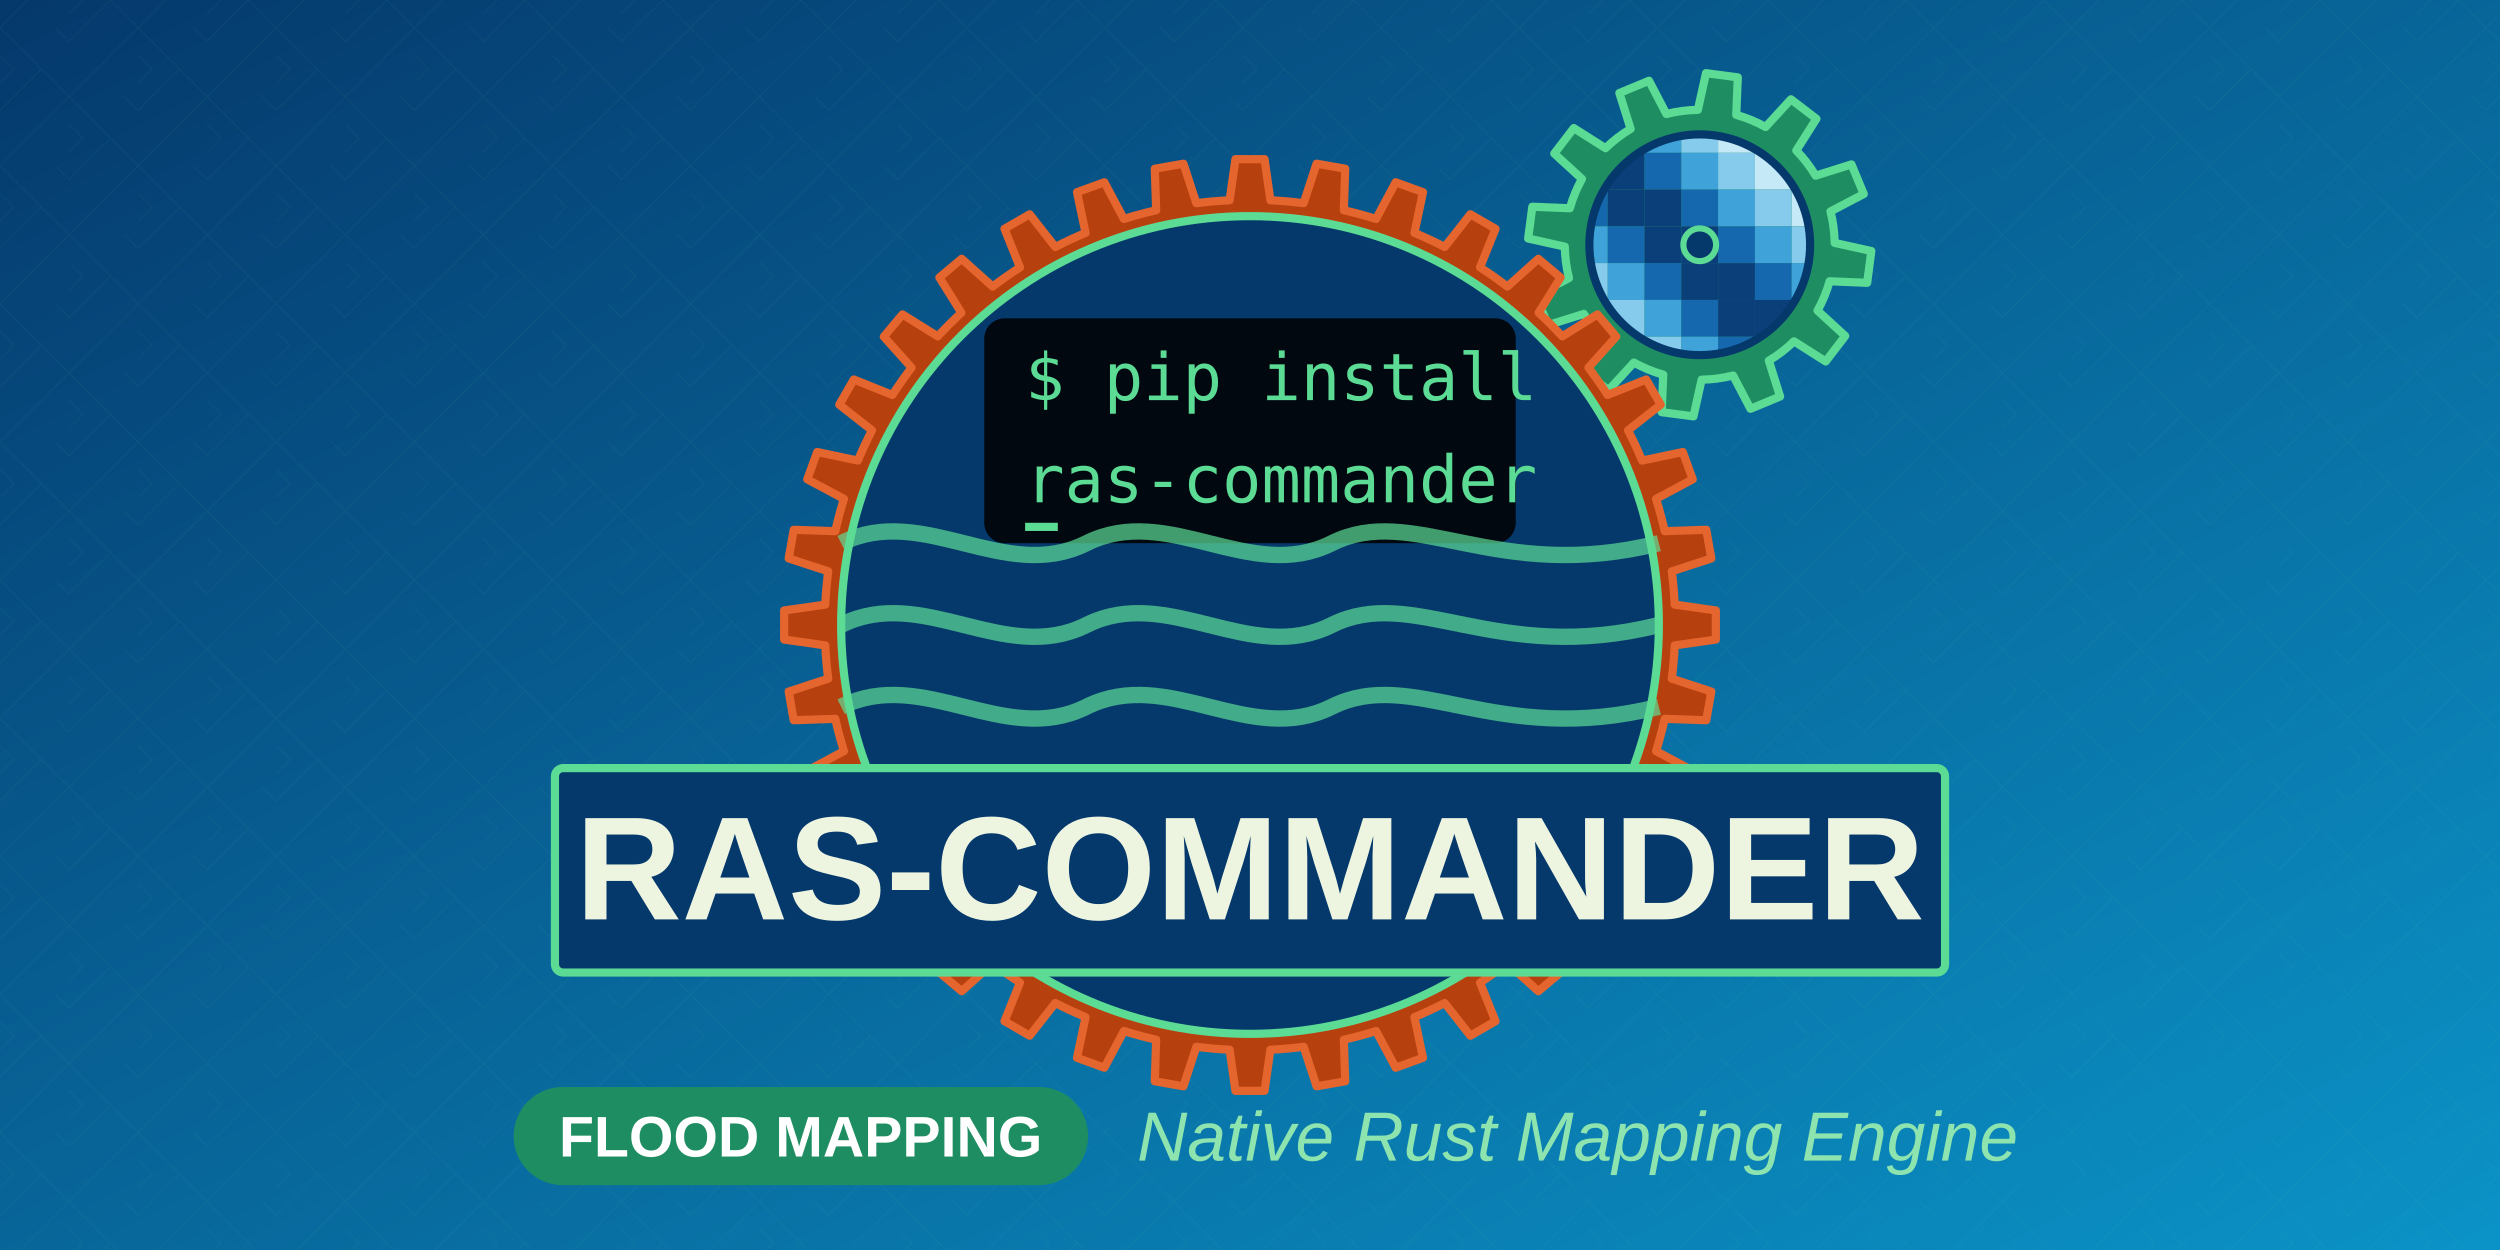
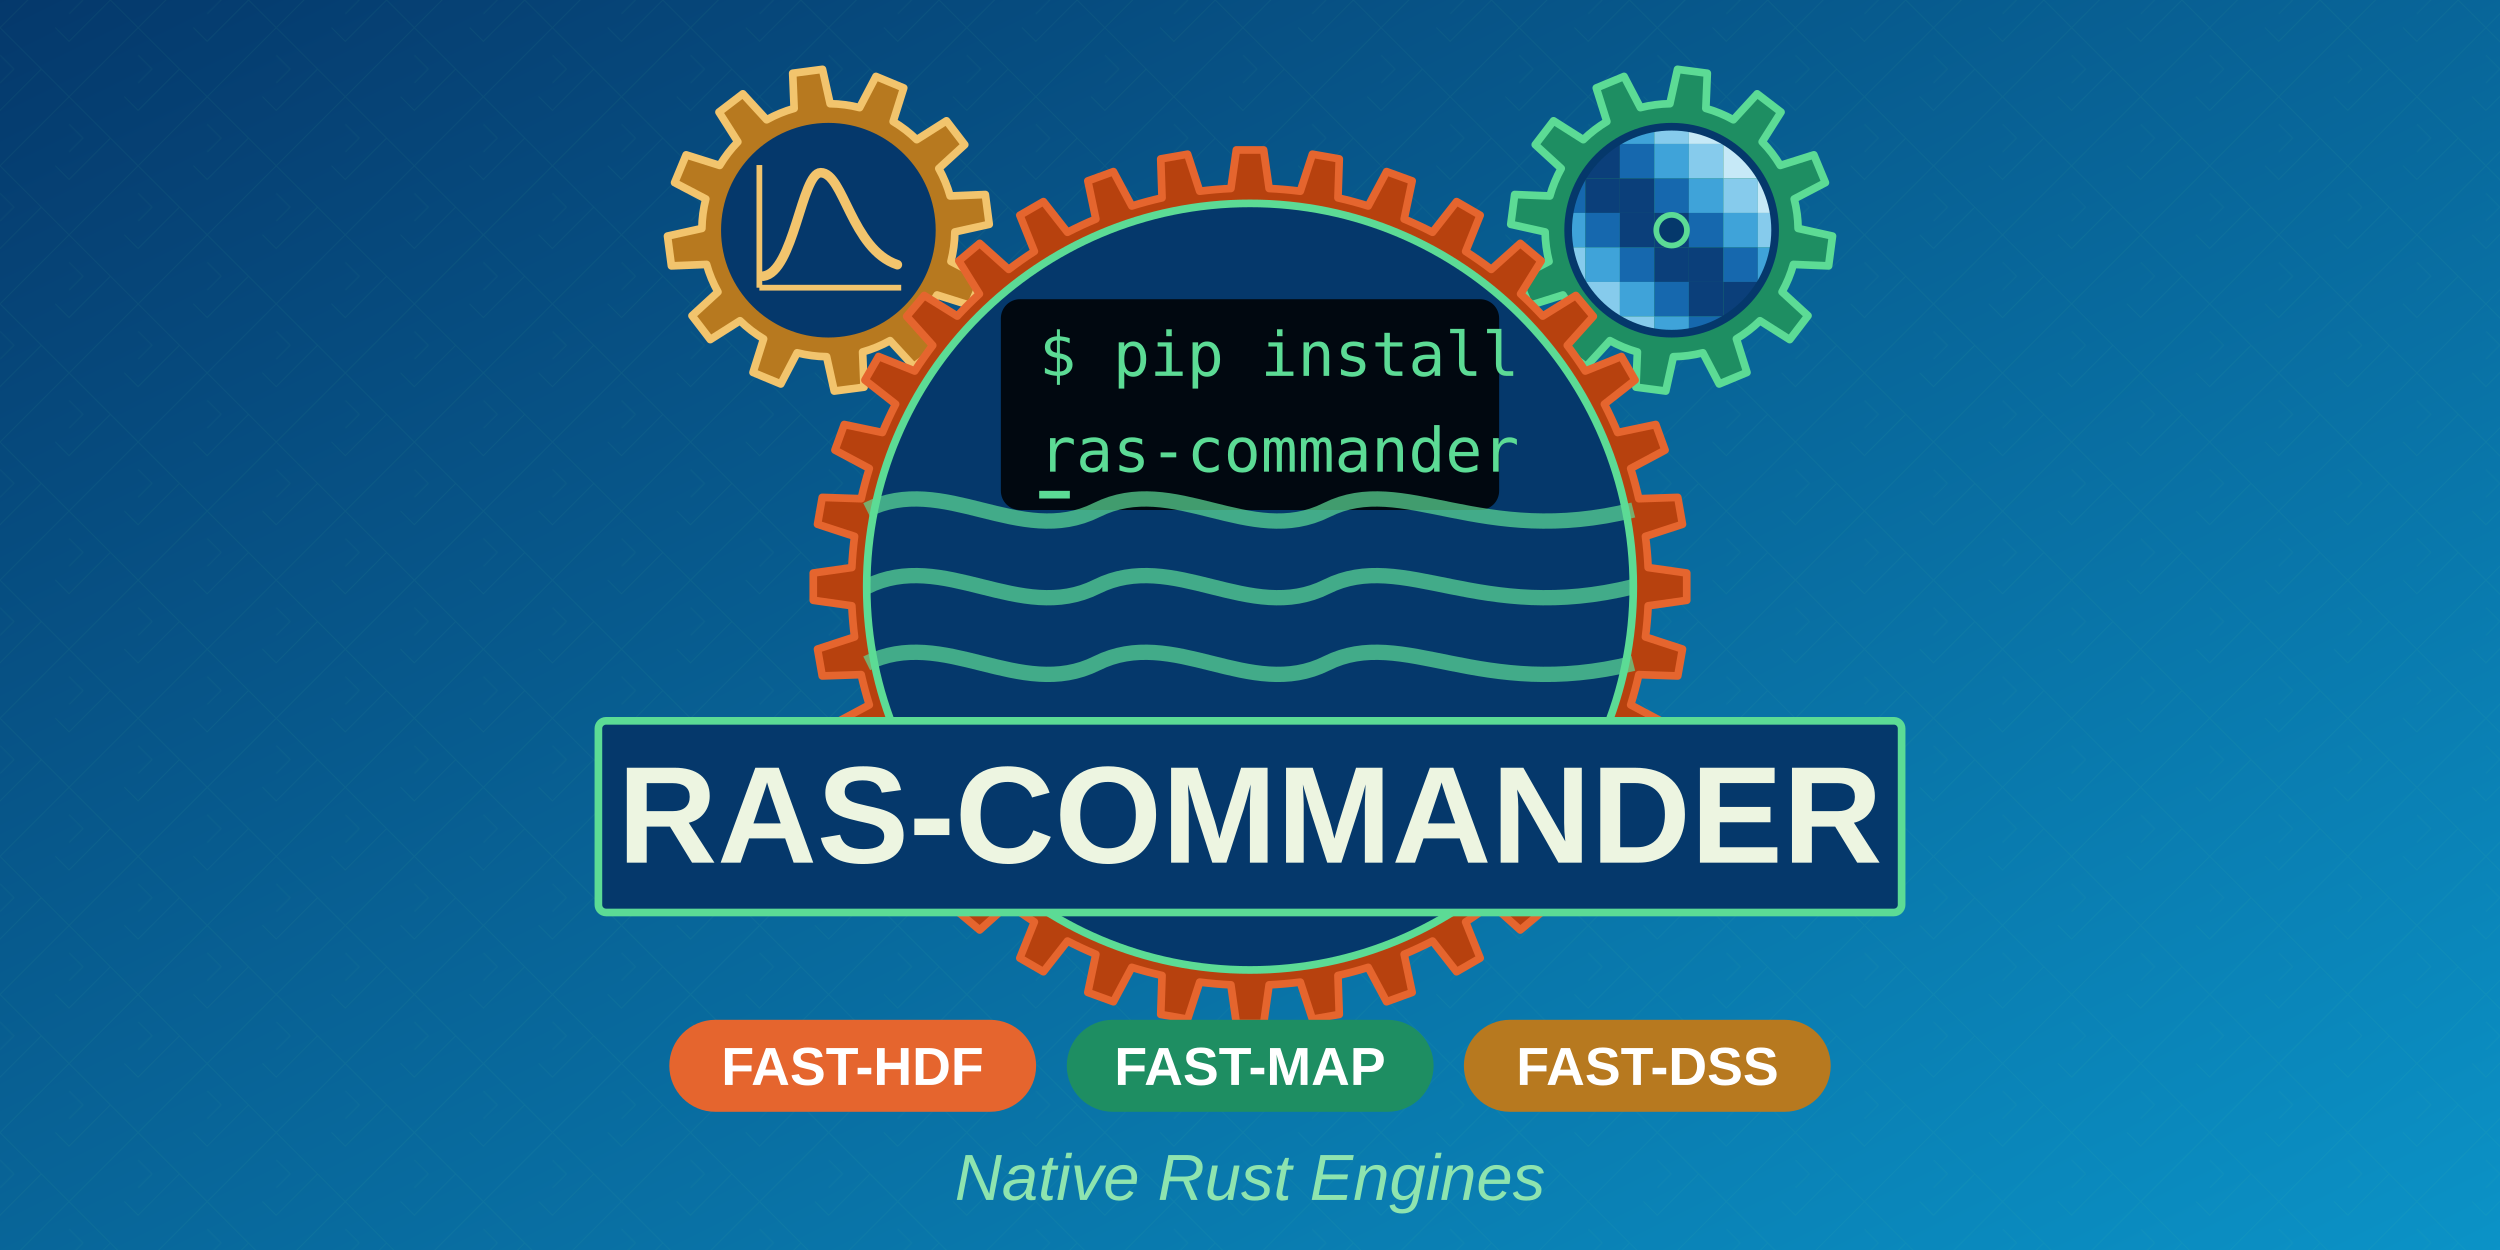
<svg xmlns="http://www.w3.org/2000/svg" viewBox="0 0 1280 640" width="1280" height="640">
  <defs>
    <linearGradient id="bg-gradient" x1="0%" y1="0%" x2="100%" y2="100%">
      <stop offset="0%" stop-color="#05386B" />
      <stop offset="100%" stop-color="#0B93C7" />
    </linearGradient>
    <pattern id="circuit-pattern" patternUnits="userSpaceOnUse" width="50" height="50" patternTransform="rotate(45)">
      <path d="M10,0 L10,50 M0,10 L50,10 M20,20 L30,20 L30,30 M40,10 L40,40 L30,40" fill="none" stroke="#5CDB95" stroke-width="0.5" stroke-opacity="0.3" />
    </pattern>
  </defs>
  <rect width="1280" height="640" fill="url(#bg-gradient)" />
  <rect width="1280" height="640" fill="url(#circuit-pattern)" opacity="0.2" />
-   <g transform="translate(169,6) scale(2.09333)">
+   <g transform="translate(198.438,6) scale(1.9625)">
    <path d="M334.54,24.00 L336.53,15.03 L344.31,16.05 L343.93,25.23 A33,33 0 0 1 351.10,28.19 L357.31,21.42 L363.54,26.19 L358.62,33.95 A33,33 0 0 1 363.35,40.10 L372.11,37.34 L375.12,44.59 L366.98,48.85 A33,33 0 0 1 368.00,56.54 L376.97,58.53 L375.95,66.31 L366.77,65.93 A33,33 0 0 1 363.81,73.10 L370.58,79.31 L365.81,85.54 L358.05,80.62 A33,33 0 0 1 351.90,85.35 L354.66,94.11 L347.41,97.12 L343.15,88.98 A33,33 0 0 1 335.46,90.00 L333.47,98.97 L325.69,97.95 L326.07,88.77 A33,33 0 0 1 318.90,85.81 L312.69,92.58 L306.46,87.81 L311.38,80.05 A33,33 0 0 1 306.65,73.90 L297.89,76.66 L294.88,69.41 L303.02,65.15 A33,33 0 0 1 302.00,57.46 L293.03,55.47 L294.05,47.69 L303.23,48.07 A33,33 0 0 1 306.19,40.90 L299.42,34.69 L304.19,28.46 L311.95,33.38 A33,33 0 0 1 318.10,28.65 L315.34,19.89 L322.59,16.88 L326.85,25.02 A33,33 0 0 1 334.54,24.00 Z" fill="#1E8E62" stroke="#5CDB95" stroke-width="2" stroke-linejoin="round" />
    <clipPath id="map-face">
      <circle cx="335" cy="57" r="27" />
    </clipPath>
    <g clip-path="url(#map-face)">
      <rect x="303.5" y="25.5" width="9" height="9" fill="#0B3F7A" />
      <rect x="312.5" y="25.5" width="9" height="9" fill="#1668AE" />
      <rect x="321.5" y="25.5" width="9" height="9" fill="#3FA3D9" />
      <rect x="330.5" y="25.5" width="9" height="9" fill="#86CBEC" />
      <rect x="339.5" y="25.5" width="9" height="9" fill="#C6E9F7" />
      <rect x="348.5" y="25.5" width="9" height="9" fill="#C6E9F7" />
      <rect x="357.5" y="25.5" width="9" height="9" fill="#C6E9F7" />
      <rect x="303.5" y="34.5" width="9" height="9" fill="#0B3F7A" />
      <rect x="312.5" y="34.5" width="9" height="9" fill="#0B3F7A" />
      <rect x="321.5" y="34.5" width="9" height="9" fill="#1668AE" />
      <rect x="330.5" y="34.5" width="9" height="9" fill="#3FA3D9" />
      <rect x="339.5" y="34.5" width="9" height="9" fill="#86CBEC" />
      <rect x="348.5" y="34.5" width="9" height="9" fill="#C6E9F7" />
      <rect x="357.5" y="34.5" width="9" height="9" fill="#C6E9F7" />
      <rect x="303.5" y="43.5" width="9" height="9" fill="#1668AE" />
      <rect x="312.5" y="43.5" width="9" height="9" fill="#0B3F7A" />
      <rect x="321.5" y="43.5" width="9" height="9" fill="#0B3F7A" />
      <rect x="330.5" y="43.5" width="9" height="9" fill="#1668AE" />
      <rect x="339.5" y="43.5" width="9" height="9" fill="#3FA3D9" />
      <rect x="348.5" y="43.5" width="9" height="9" fill="#86CBEC" />
      <rect x="357.5" y="43.5" width="9" height="9" fill="#C6E9F7" />
      <rect x="303.5" y="52.5" width="9" height="9" fill="#3FA3D9" />
      <rect x="312.5" y="52.5" width="9" height="9" fill="#1668AE" />
      <rect x="321.5" y="52.5" width="9" height="9" fill="#0B3F7A" />
      <rect x="330.5" y="52.5" width="9" height="9" fill="#0B3F7A" />
      <rect x="339.5" y="52.5" width="9" height="9" fill="#1668AE" />
      <rect x="348.5" y="52.5" width="9" height="9" fill="#3FA3D9" />
      <rect x="357.5" y="52.5" width="9" height="9" fill="#86CBEC" />
      <rect x="303.5" y="61.5" width="9" height="9" fill="#86CBEC" />
      <rect x="312.5" y="61.5" width="9" height="9" fill="#3FA3D9" />
      <rect x="321.5" y="61.5" width="9" height="9" fill="#1668AE" />
      <rect x="330.5" y="61.5" width="9" height="9" fill="#0B3F7A" />
      <rect x="339.5" y="61.5" width="9" height="9" fill="#0B3F7A" />
      <rect x="348.5" y="61.5" width="9" height="9" fill="#1668AE" />
      <rect x="357.5" y="61.5" width="9" height="9" fill="#3FA3D9" />
      <rect x="303.5" y="70.5" width="9" height="9" fill="#C6E9F7" />
      <rect x="312.5" y="70.5" width="9" height="9" fill="#86CBEC" />
      <rect x="321.5" y="70.5" width="9" height="9" fill="#3FA3D9" />
      <rect x="330.5" y="70.5" width="9" height="9" fill="#1668AE" />
      <rect x="339.5" y="70.5" width="9" height="9" fill="#0B3F7A" />
      <rect x="348.5" y="70.5" width="9" height="9" fill="#0B3F7A" />
      <rect x="357.5" y="70.5" width="9" height="9" fill="#1668AE" />
      <rect x="303.5" y="79.5" width="9" height="9" fill="#C6E9F7" />
      <rect x="312.5" y="79.5" width="9" height="9" fill="#C6E9F7" />
      <rect x="321.5" y="79.5" width="9" height="9" fill="#86CBEC" />
      <rect x="330.5" y="79.5" width="9" height="9" fill="#3FA3D9" />
      <rect x="339.5" y="79.5" width="9" height="9" fill="#1668AE" />
      <rect x="348.5" y="79.5" width="9" height="9" fill="#0B3F7A" />
      <rect x="357.5" y="79.5" width="9" height="9" fill="#0B3F7A" />
    </g>
    <circle cx="335" cy="57" r="27" fill="none" stroke="#05386B" stroke-width="2" />
    <circle cx="335" cy="57" r="4" fill="#05386B" stroke="#5CDB95" stroke-width="1.5" />
+     <g>
+       <path d="M106.07,25.23 L105.69,16.05 L113.47,15.03 L115.46,24.00 A33,33 0 0 1 123.15,25.02 L127.41,16.88 L134.66,19.89 L131.90,28.65 A33,33 0 0 1 138.05,33.38 L145.81,28.46 L150.58,34.69 L143.81,40.90 A33,33 0 0 1 146.77,48.07 L155.95,47.69 L156.97,55.47 L148.00,57.46 A33,33 0 0 1 146.98,65.15 L155.12,69.41 L152.11,76.66 L143.35,73.90 A33,33 0 0 1 138.62,80.05 L143.54,87.81 L137.31,92.58 L131.10,85.81 A33,33 0 0 1 123.93,88.77 L124.31,97.95 L116.53,98.97 L114.54,90.00 A33,33 0 0 1 106.85,88.98 L102.59,97.12 L95.34,94.11 L98.10,85.35 A33,33 0 0 1 91.95,80.62 L84.19,85.54 L79.42,79.31 L86.19,73.10 A33,33 0 0 1 83.23,65.93 L74.05,66.31 L73.03,58.53 L82.00,56.54 A33,33 0 0 1 83.02,48.85 L74.88,44.59 L77.89,37.34 L86.65,40.10 A33,33 0 0 1 91.38,33.95 L86.46,26.19 L92.69,21.42 L98.90,28.19 A33,33 0 0 1 106.07,25.23 Z" fill="#B7791F" stroke="#F2C46D" stroke-width="2" stroke-linejoin="round" />
+       <circle cx="115" cy="57" r="27" fill="#05386B" stroke="#05386B" stroke-width="2" />
+       <path d="M97,72 L134,72 M97,72 L97,40" fill="none" stroke="#F2C46D" stroke-width="1.5" />
+       <path d="M98,69 C106,68 108,42 113,42 C119,42 121,62 133,66" fill="none" stroke="#F2C46D" stroke-width="2.5" stroke-linecap="round" />
+     </g>
    <path d="M220.01,46.12 L221.44,36.06 L228.56,36.06 L229.99,46.12 A104,104 0 0 1 238.12,46.83 L241.28,37.17 L248.29,38.40 L247.95,48.56 A104,104 0 0 1 255.84,50.68 L260.63,41.71 L267.31,44.14 L265.22,54.09 A104,104 0 0 1 272.62,57.54 L278.89,49.54 L285.05,53.10 L281.26,62.53 A104,104 0 0 1 287.95,67.22 L295.52,60.43 L300.97,65.00 L295.60,73.63 A104,104 0 0 1 301.37,79.40 L310.00,74.03 L314.57,79.48 L307.78,87.05 A104,104 0 0 1 312.47,93.74 L321.90,89.95 L325.46,96.11 L317.46,102.38 A104,104 0 0 1 320.91,109.78 L330.86,107.69 L333.29,114.37 L324.32,119.16 A104,104 0 0 1 326.44,127.05 L336.60,126.71 L337.83,133.72 L328.17,136.88 A104,104 0 0 1 328.88,145.01 L338.94,146.44 L338.94,153.56 L328.88,154.99 A104,104 0 0 1 328.17,163.12 L337.83,166.28 L336.60,173.29 L326.44,172.95 A104,104 0 0 1 324.32,180.84 L333.29,185.63 L330.86,192.31 L320.91,190.22 A104,104 0 0 1 317.46,197.62 L325.46,203.89 L321.90,210.05 L312.47,206.26 A104,104 0 0 1 307.78,212.95 L314.57,220.52 L310.00,225.97 L301.37,220.60 A104,104 0 0 1 295.60,226.37 L300.97,235.00 L295.52,239.57 L287.95,232.78 A104,104 0 0 1 281.26,237.47 L285.05,246.90 L278.89,250.46 L272.62,242.46 A104,104 0 0 1 265.22,245.91 L267.31,255.86 L260.63,258.29 L255.84,249.32 A104,104 0 0 1 247.95,251.44 L248.29,261.60 L241.28,262.83 L238.12,253.17 A104,104 0 0 1 229.99,253.88 L228.56,263.94 L221.44,263.94 L220.01,253.88 A104,104 0 0 1 211.88,253.17 L208.72,262.83 L201.71,261.60 L202.05,251.44 A104,104 0 0 1 194.16,249.32 L189.37,258.29 L182.69,255.86 L184.78,245.91 A104,104 0 0 1 177.38,242.46 L171.11,250.46 L164.95,246.90 L168.74,237.47 A104,104 0 0 1 162.05,232.78 L154.48,239.57 L149.03,235.00 L154.40,226.37 A104,104 0 0 1 148.63,220.60 L140.00,225.97 L135.43,220.52 L142.22,212.95 A104,104 0 0 1 137.53,206.26 L128.10,210.05 L124.54,203.89 L132.54,197.62 A104,104 0 0 1 129.09,190.22 L119.14,192.31 L116.71,185.63 L125.68,180.84 A104,104 0 0 1 123.56,172.95 L113.40,173.29 L112.17,166.28 L121.83,163.12 A104,104 0 0 1 121.12,154.99 L111.06,153.56 L111.06,146.44 L121.12,145.01 A104,104 0 0 1 121.83,136.88 L112.17,133.72 L113.40,126.71 L123.56,127.05 A104,104 0 0 1 125.68,119.16 L116.71,114.37 L119.14,107.69 L129.09,109.78 A104,104 0 0 1 132.54,102.38 L124.54,96.11 L128.10,89.95 L137.53,93.74 A104,104 0 0 1 142.22,87.05 L135.43,79.48 L140.00,74.03 L148.63,79.40 A104,104 0 0 1 154.40,73.63 L149.03,65.00 L154.48,60.43 L162.05,67.22 A104,104 0 0 1 168.74,62.53 L164.95,53.10 L171.11,49.54 L177.38,57.54 A104,104 0 0 1 184.78,54.09 L182.69,44.14 L189.37,41.71 L194.16,50.68 A104,104 0 0 1 202.05,48.56 L201.71,38.40 L208.72,37.17 L211.88,46.83 A104,104 0 0 1 220.01,46.12 Z" fill="#B7410E" stroke="#E5652E" stroke-width="2" stroke-linejoin="round" />
    <circle cx="225" cy="150" r="100" fill="#05386B" stroke="#5CDB95" stroke-width="2" />
    <rect x="55" y="185" width="340" height="50" fill="#05386B" stroke="#5CDB95" stroke-width="2" rx="2" ry="2" />
    <rect x="160" y="75" width="130" height="55" rx="5" ry="5" fill="#000" fill-opacity="0.85" />
    <text x="170" y="95" font-family="Consolas, monospace" font-size="16" fill="#5CDB95">$ pip install</text>
    <text x="170" y="120" font-family="Consolas, monospace" font-size="16" fill="#5CDB95">ras-commander</text>
    <rect x="170" y="125" width="8" height="2" fill="#5CDB95">
      <animate attributeName="opacity" values="1;0;1" dur="1.2s" repeatCount="indefinite" />
    </rect>
    <g opacity="0.7">
      <path d="M125,130 C145,120 165,140 185,130 C205,120 225,140 245,130 C265,120 285,140 325,130" fill="none" stroke="#5CDB95" stroke-width="4" />
      <path d="M125,150 C145,140 165,160 185,150 C205,140 225,160 245,150 C265,140 285,160 325,150" fill="none" stroke="#5CDB95" stroke-width="4" />
      <path d="M125,170 C145,160 165,180 185,170 C205,160 225,180 245,170 C265,160 285,180 325,170" fill="none" stroke="#5CDB95" stroke-width="4" />
    </g>
    <text x="225" y="222" font-family="Arial, sans-serif" font-size="36" font-weight="bold" text-anchor="middle" fill="#EDF5E1">RAS-COMMANDER</text>
-     <rect x="44.9" y="263" width="140.5" height="24" rx="12" ry="12" fill="#1E8E62" />
-     <text x="115.1" y="280" font-family="Arial, sans-serif" font-size="14" font-weight="bold" text-anchor="middle" fill="#FFFFFF">FLOOD MAPPING</text>
-     <text x="197.4" y="281" font-family="Arial, sans-serif" font-size="17" font-style="italic" fill="#8EE4AF">Native Rust Mapping Engine</text>
+     <rect x="73.5" y="263" width="95.7" height="24" rx="12" ry="12" fill="#E5652E" />
+     <text x="121.3" y="280" font-family="Arial, sans-serif" font-size="14" font-weight="bold" text-anchor="middle" fill="#FFFFFF">FAST-HDF</text>
+     <rect x="177.2" y="263" width="95.7" height="24" rx="12" ry="12" fill="#1E8E62" />
+     <text x="225.0" y="280" font-family="Arial, sans-serif" font-size="14" font-weight="bold" text-anchor="middle" fill="#FFFFFF">FAST-MAP</text>
+     <rect x="280.8" y="263" width="95.7" height="24" rx="12" ry="12" fill="#B7791F" />
+     <text x="328.7" y="280" font-family="Arial, sans-serif" font-size="14" font-weight="bold" text-anchor="middle" fill="#FFFFFF">FAST-DSS</text>
+     <text x="225" y="310" font-family="Arial, sans-serif" font-size="17" font-style="italic" text-anchor="middle" fill="#8EE4AF">Native Rust Engines</text>
  </g>
</svg>
